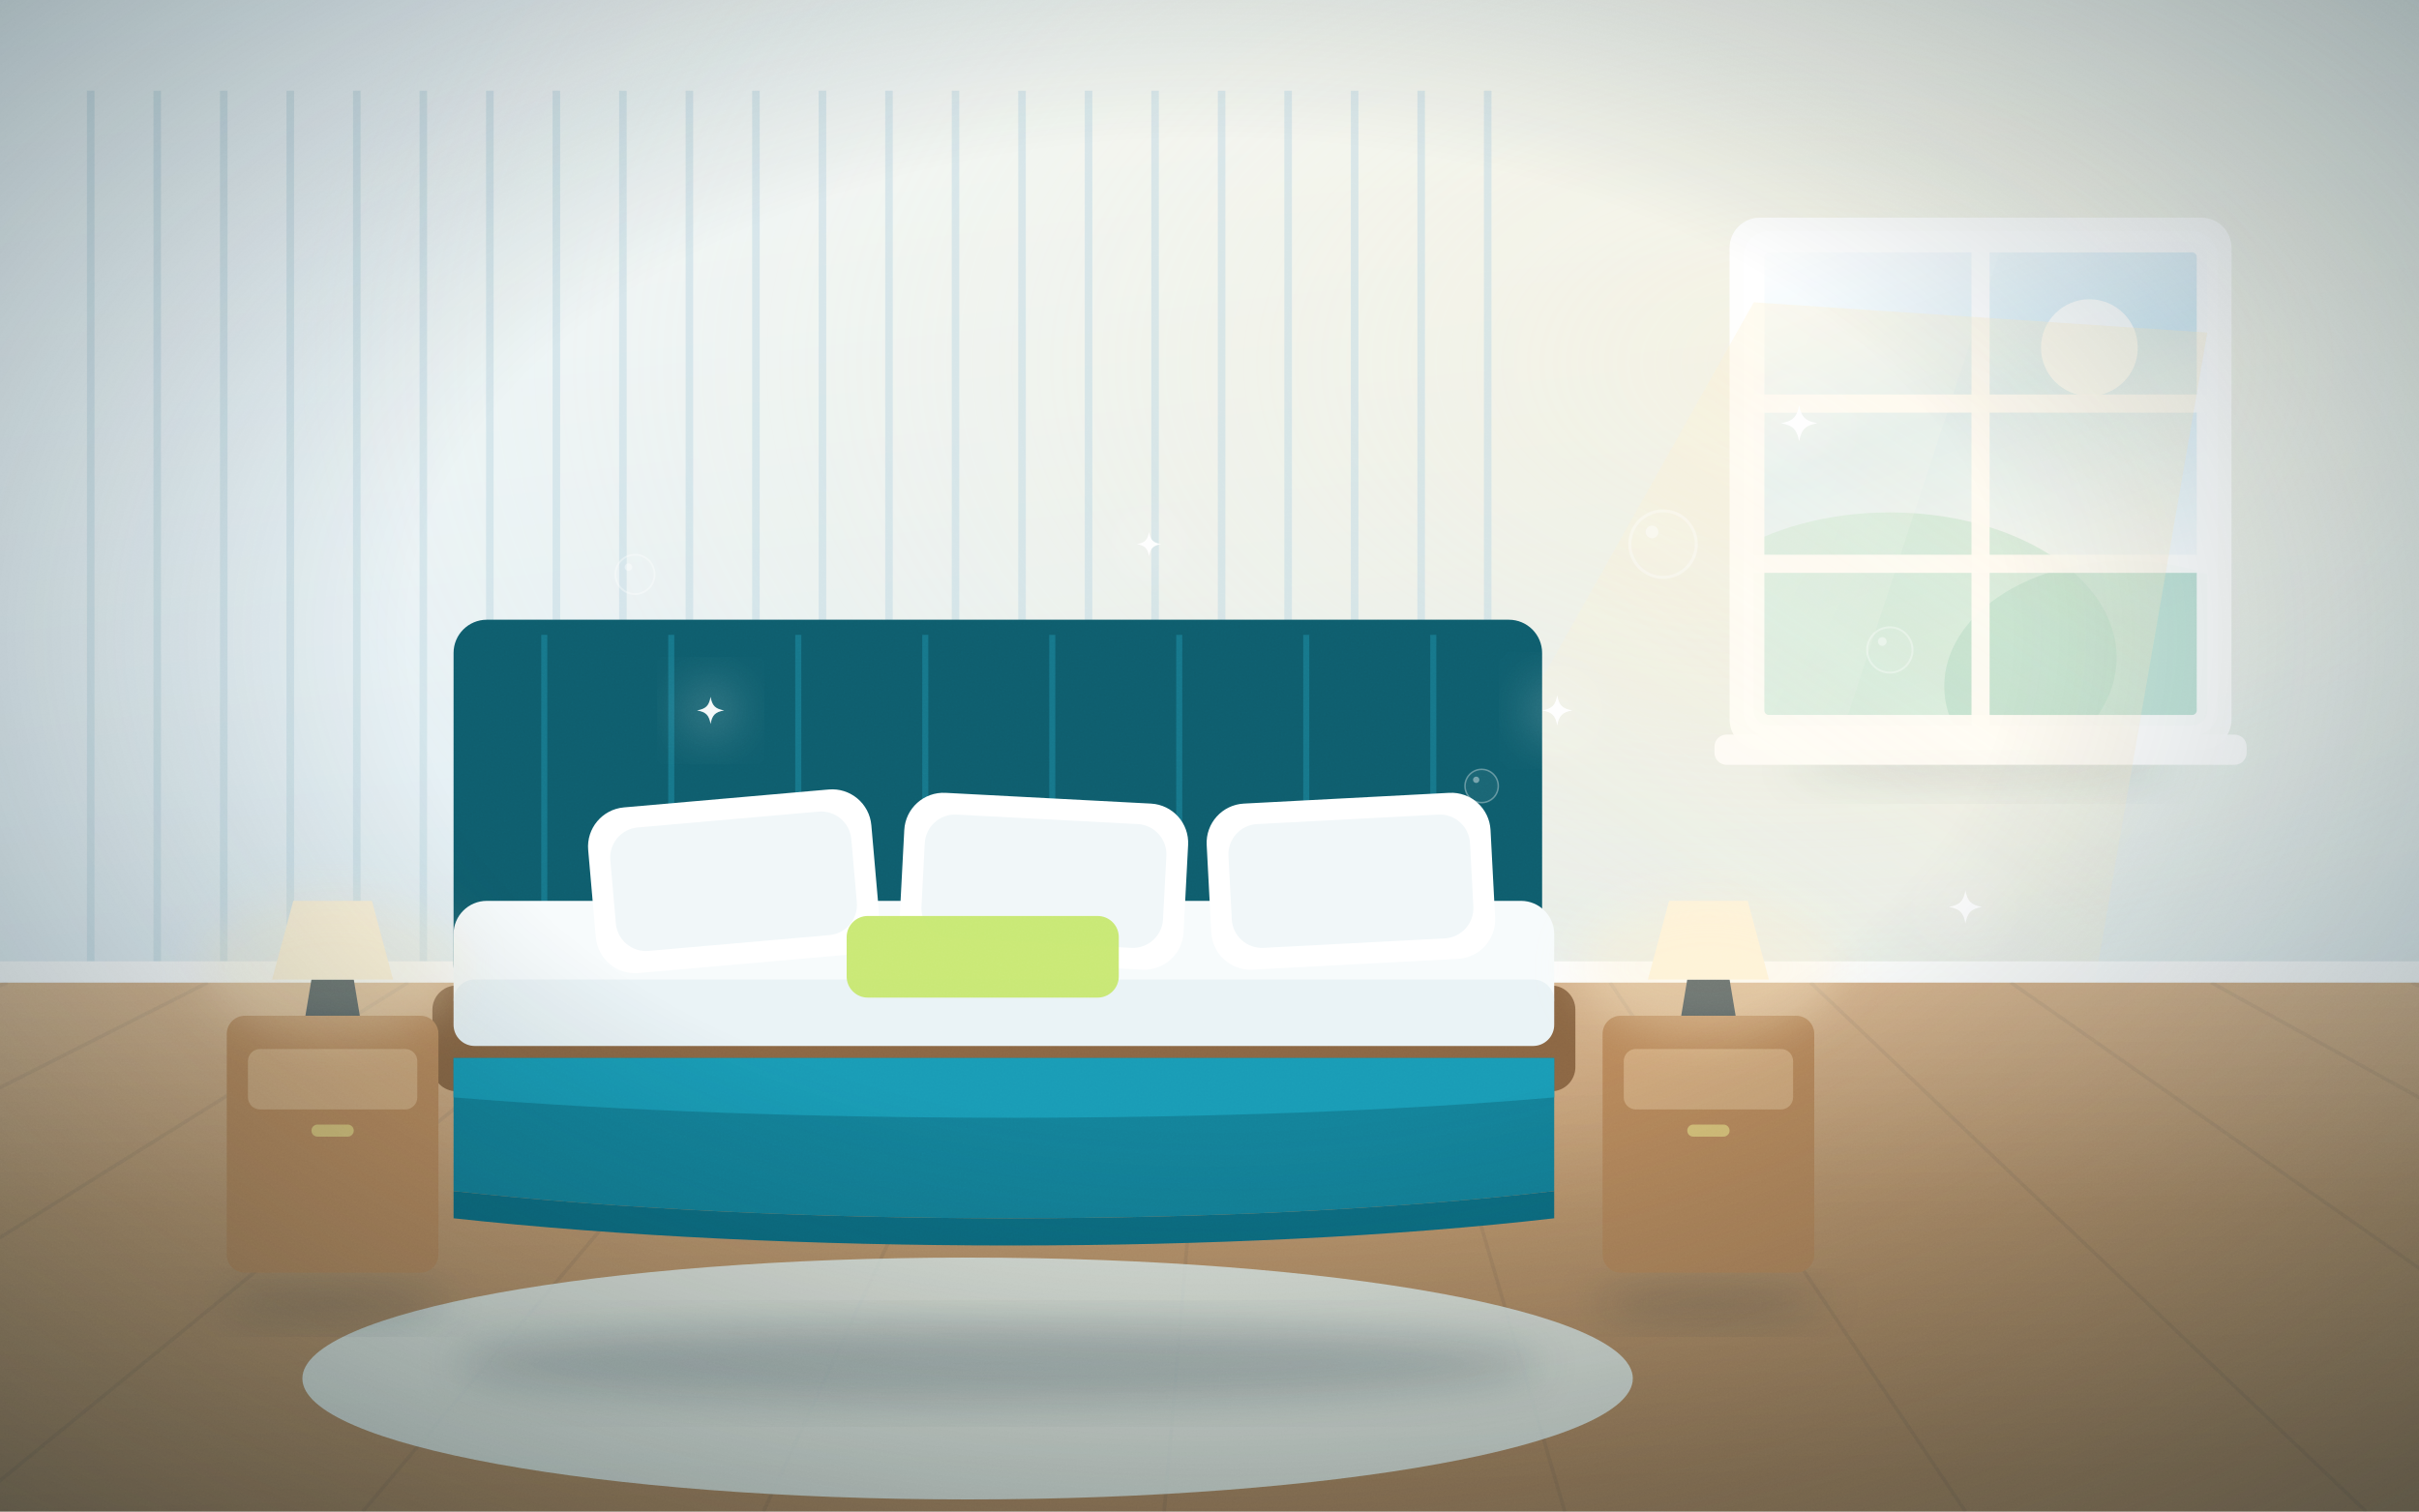
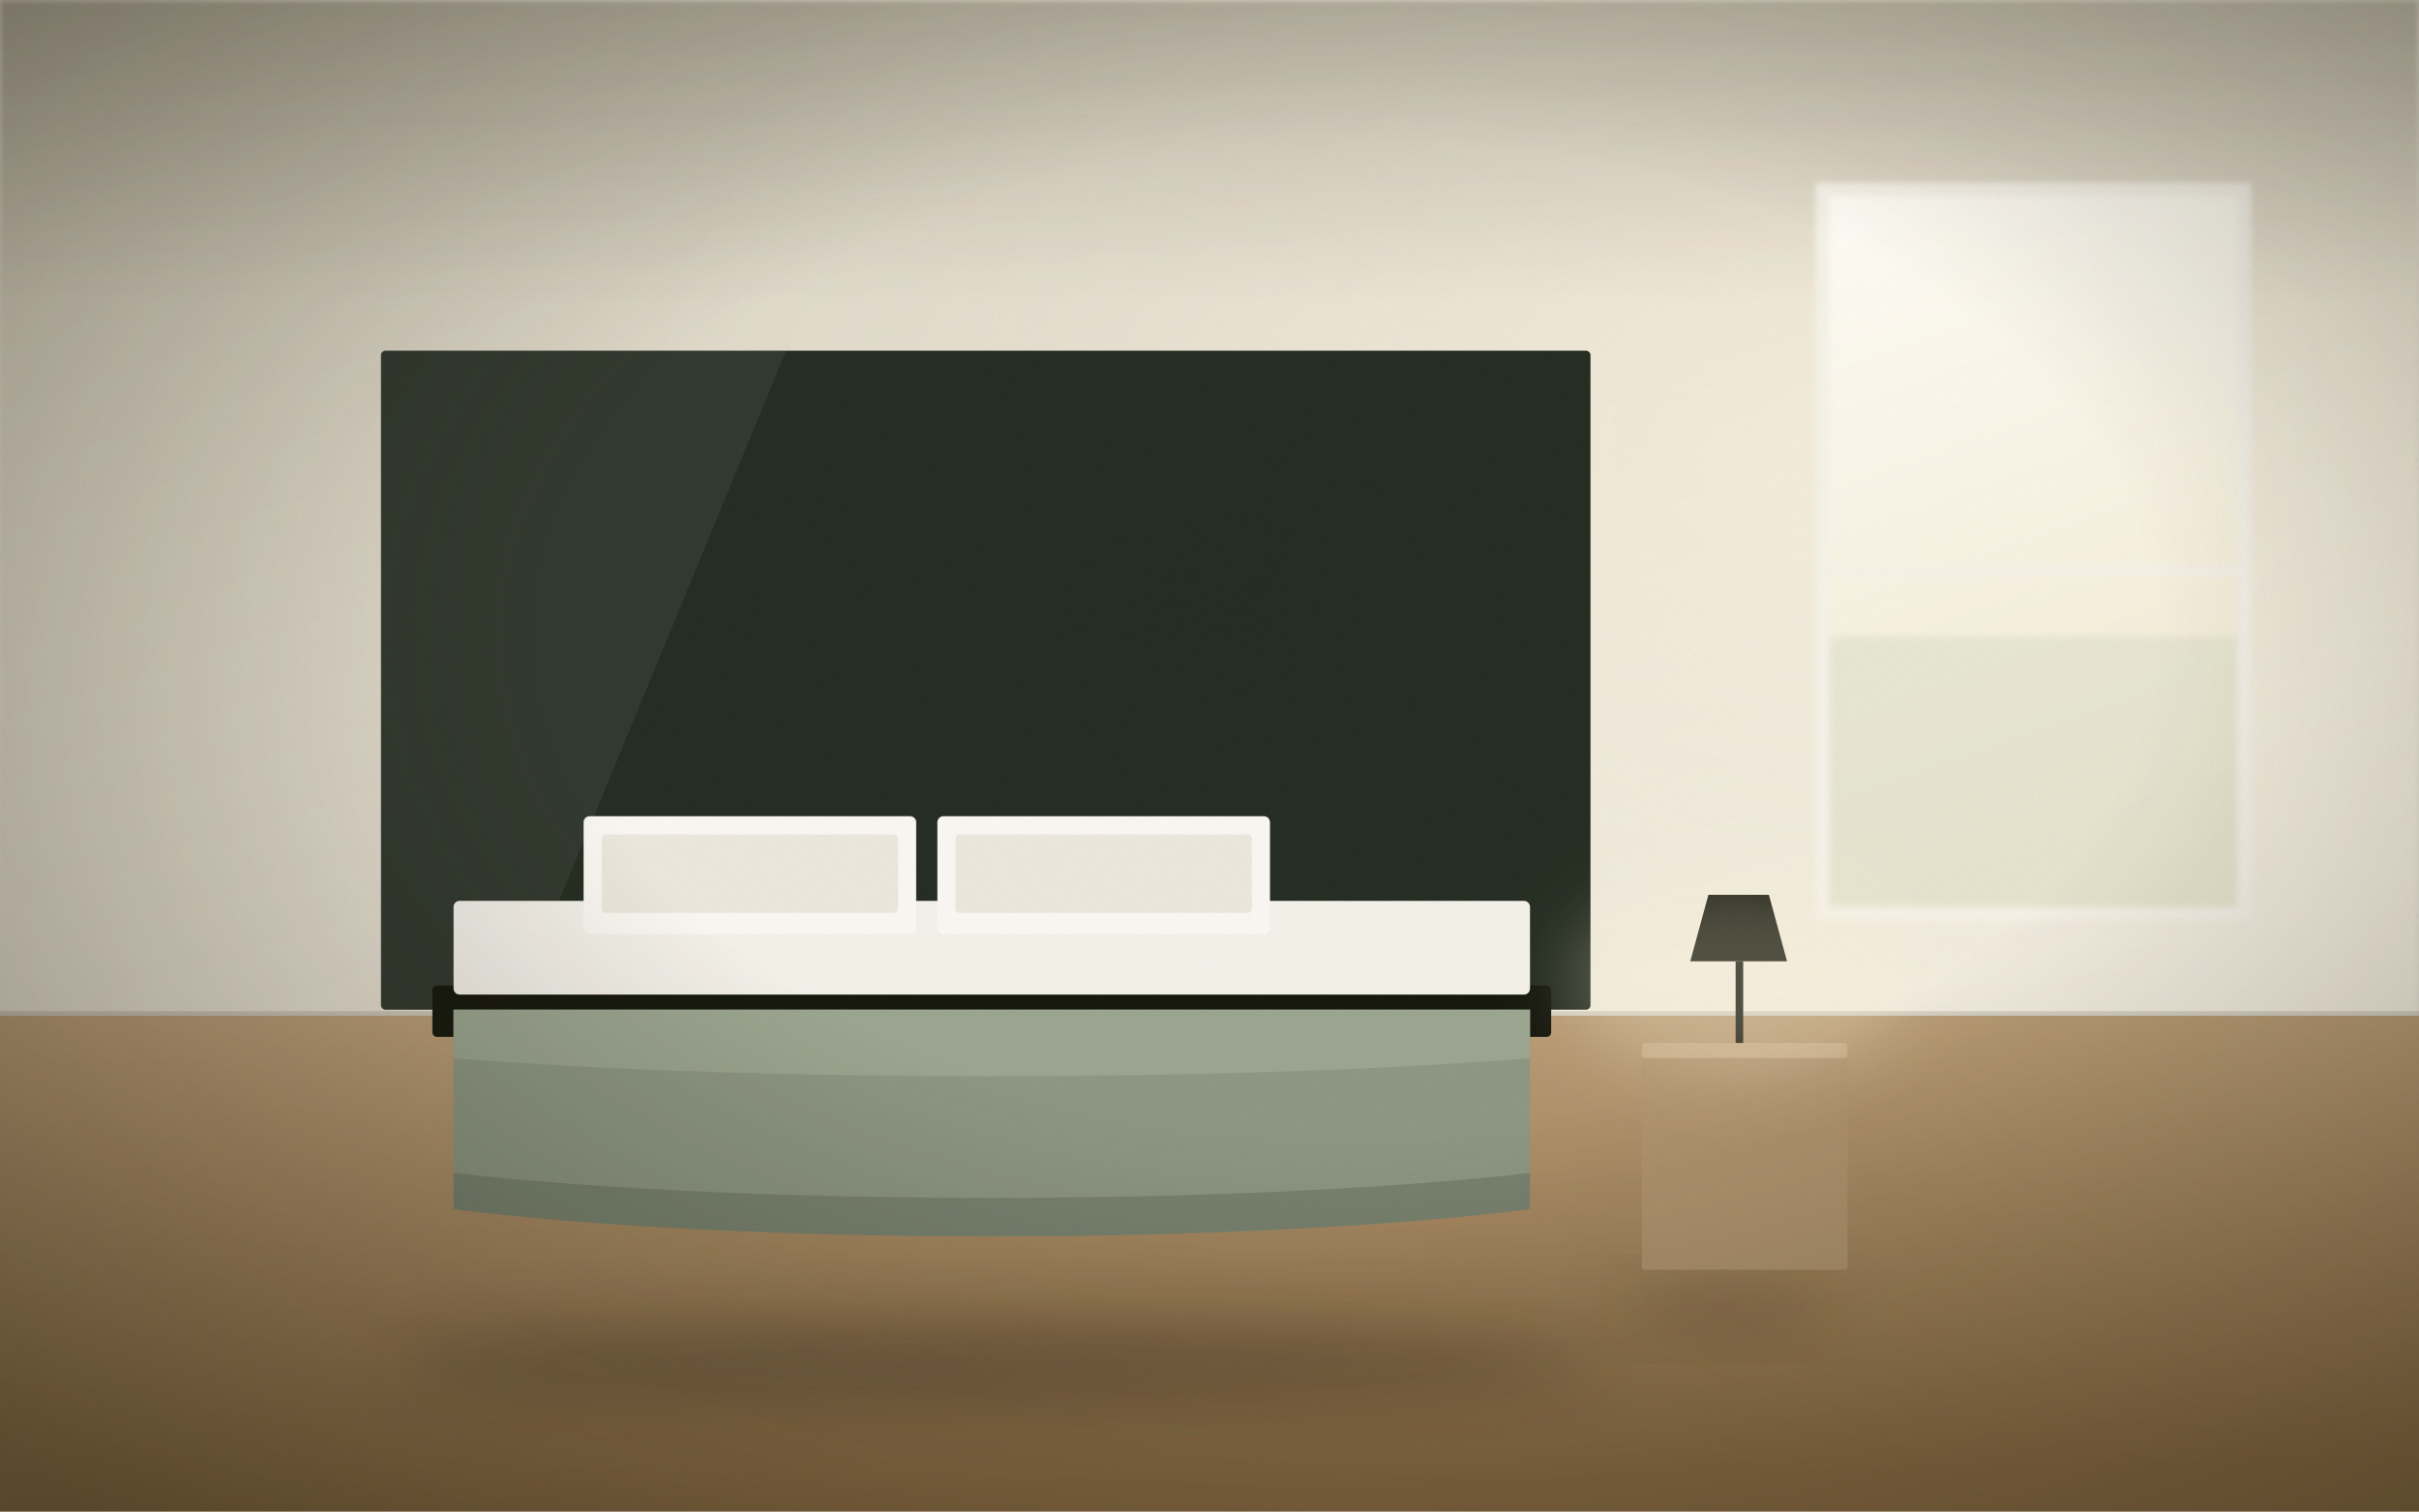
<svg xmlns="http://www.w3.org/2000/svg" width="1600" height="1000" viewBox="0 0 1600 1000" preserveAspectRatio="xMidYMid slice">
  <defs>
-     <linearGradient id="wall" x1="0" y1="0" x2="0.18" y2="1">
-       <stop offset="0" stop-color="#f3f9fb" />
-       <stop offset="1" stop-color="#dbe9ef" />
+     <linearGradient id="wall" x1="0.1" y1="0" x2="0.85" y2="1">
+       <stop offset="0" stop-color="#d8d1c0" />
+       <stop offset="0.62" stop-color="#e7e1d3" />
+       <stop offset="1" stop-color="#f1ece0" />
    </linearGradient>
-     <linearGradient id="floorG" x1="0" y1="0" x2="0.1" y2="1">
-       <stop offset="0" stop-color="#cfa87c" />
-       <stop offset="1" stop-color="#a9825a" />
+     <linearGradient id="floor" x1="0" y1="0" x2="0.12" y2="1">
+       <stop offset="0" stop-color="#bda07a" />
+       <stop offset="1" stop-color="#8f7048" />
    </linearGradient>
-     <linearGradient id="beam" x1="0.78" y1="0" x2="0.18" y2="1">
-       <stop offset="0" stop-color="#fff1cf" stop-opacity="0.40" />
-       <stop offset="0.55" stop-color="#fff1cf" stop-opacity="0.12" />
-       <stop offset="1" stop-color="#fff1cf" stop-opacity="0" />
+     <linearGradient id="win" x1="0" y1="0" x2="0.2" y2="1">
+       <stop offset="0" stop-color="#fffdf6" />
+       <stop offset="1" stop-color="#f3ead3" />
    </linearGradient>
-     <linearGradient id="glass" x1="0" y1="0" x2="0.35" y2="1">
-       <stop offset="0" stop-color="#ffffff" />
-       <stop offset="0.45" stop-color="#d6ecf6" />
-       <stop offset="1" stop-color="#ffffff" />
+     <linearGradient id="spill" x1="0.9" y1="0" x2="0" y2="0.6">
+       <stop offset="0" stop-color="#fff6e0" stop-opacity="0.72" />
+       <stop offset="1" stop-color="#fff6e0" stop-opacity="0" />
    </linearGradient>
-     <linearGradient id="sheen" x1="0" y1="0" x2="1" y2="1">
-       <stop offset="0" stop-color="#ffffff" stop-opacity="0.35" />
-       <stop offset="1" stop-color="#ffffff" stop-opacity="0" />
+     <radialGradient id="pool" cx="0.78" cy="0.3" r="0.52">
+       <stop offset="0" stop-color="#fff6e2" stop-opacity="0.55" />
+       <stop offset="1" stop-color="#fff6e2" stop-opacity="0" />
+     </radialGradient>
+     <radialGradient id="vig" cx="0.56" cy="0.42" r="0.78">
+       <stop offset="0.42" stop-color="#1a1608" stop-opacity="0" />
+       <stop offset="1" stop-color="#1a1608" stop-opacity="0.46" />
+     </radialGradient>
+     <linearGradient id="topShade" x1="0" y1="0" x2="0" y2="1">
+       <stop offset="0" stop-color="#2a2416" stop-opacity="0.2" />
+       <stop offset="1" stop-color="#2a2416" stop-opacity="0" />
    </linearGradient>
-     <radialGradient id="warmGlow" cx="0.74" cy="0.24" r="0.62">
-       <stop offset="0" stop-color="#fff1cf" stop-opacity="0.46" />
-       <stop offset="1" stop-color="#fff1cf" stop-opacity="0" />
-     </radialGradient>
-     <radialGradient id="vig" cx="0.5" cy="0.42" r="0.82">
-       <stop offset="0.40" stop-color="#04232e" stop-opacity="0" />
-       <stop offset="1" stop-color="#04232e" stop-opacity="0.52" />
-     </radialGradient>
-     <linearGradient id="reflect" x1="0" y1="0" x2="0" y2="1">
-       <stop offset="0" stop-color="#ffffff" stop-opacity="0.30" />
-       <stop offset="1" stop-color="#ffffff" stop-opacity="0" />
-     </linearGradient>
-     <filter id="blur14" x="-30%" y="-30%" width="160%" height="160%">
-       <feGaussianBlur stdDeviation="14" />
+     <filter id="soft" x="-40%" y="-80%" width="180%" height="260%">
+       <feGaussianBlur stdDeviation="22" />
    </filter>
-     <filter id="blur40" x="-30%" y="-30%" width="160%" height="160%">
-       <feGaussianBlur stdDeviation="40" />
+     <filter id="dof" x="-5%" y="-5%" width="110%" height="110%">
+       <feGaussianBlur stdDeviation="2.1" />
    </filter>
    <filter id="grain">
-       <feTurbulence type="fractalNoise" baseFrequency="0.85" numOctaves="3" />
+       <feTurbulence type="fractalNoise" baseFrequency="0.78" numOctaves="4" />
      <feColorMatrix type="saturate" values="0" />
    </filter>
  </defs>
-   <rect width="1600" height="1000" fill="url(#wall)" />
-   <rect width="1600" height="1000" fill="url(#warmGlow)" />
-   <g stroke="#c3dbe3" stroke-opacity="0.55" stroke-width="5">
-     <line x1="60" y1="60" x2="60" y2="636" />
-     <line x1="104" y1="60" x2="104" y2="636" />
-     <line x1="148" y1="60" x2="148" y2="636" />
-     <line x1="192" y1="60" x2="192" y2="636" />
-     <line x1="236" y1="60" x2="236" y2="636" />
-     <line x1="280" y1="60" x2="280" y2="636" />
-     <line x1="324" y1="60" x2="324" y2="636" />
-     <line x1="368" y1="60" x2="368" y2="636" />
-     <line x1="412" y1="60" x2="412" y2="636" />
-     <line x1="456" y1="60" x2="456" y2="636" />
-     <line x1="500" y1="60" x2="500" y2="636" />
-     <line x1="544" y1="60" x2="544" y2="636" />
-     <line x1="588" y1="60" x2="588" y2="636" />
-     <line x1="632" y1="60" x2="632" y2="636" />
-     <line x1="676" y1="60" x2="676" y2="636" />
-     <line x1="720" y1="60" x2="720" y2="636" />
-     <line x1="764" y1="60" x2="764" y2="636" />
-     <line x1="808" y1="60" x2="808" y2="636" />
-     <line x1="852" y1="60" x2="852" y2="636" />
-     <line x1="896" y1="60" x2="896" y2="636" />
-     <line x1="940" y1="60" x2="940" y2="636" />
-     <line x1="984" y1="60" x2="984" y2="636" />
+   <rect width="1600" height="1000" fill="#e7e1d3" />
+   <g filter="url(#dof)">
+     <rect width="1600" height="672" fill="url(#wall)" />
+     <rect width="1600" height="1000" fill="url(#pool)" />
+     <rect width="1600" height="200" fill="url(#topShade)" />
+     <rect x="1201" y="121" width="288" height="488" rx="2" fill="#f6f2e8" />
+     <rect x="1210" y="130" width="270" height="470" rx="1" fill="url(#win)" />
+     <rect x="1210" y="374" width="270" height="7" fill="#f6f2e8" />
+     <rect x="1210" y="421" width="270" height="179" fill="#d9ddc9" opacity="0.5" />
  </g>
-   <ellipse cx="1310.0" cy="506" rx="126.0" ry="16" fill="#07293a" opacity="0.12" filter="url(#blur14)" />
-   <rect x="1144" y="144" width="332" height="352" rx="20" fill="#ffffff" opacity="0.92" />
-   <rect x="1160" y="160" width="300" height="320" rx="10" fill="url(#glass)" />
-   <g clip-path="url(#winclip1160)">
-     <ellipse cx="1250" cy="435" rx="150" ry="96" fill="#bfe4d6" opacity="0.75" />
-     <ellipse cx="1406" cy="454" rx="120" ry="83" fill="#a9d9c9" opacity="0.7" />
-     <circle cx="1382" cy="230" r="32" fill="#ffffff" opacity="0.9" />
-   </g>
-   <clipPath id="winclip1160">
-     <rect x="1160" y="160" width="300" height="320" rx="10" />
-   </clipPath>
-   <g stroke="#ffffff" stroke-width="12" stroke-opacity="0.95" fill="none">
-     <line x1="1310" y1="160" x2="1310" y2="480" />
-     <line x1="1160" y1="267" x2="1460" y2="267" />
-     <line x1="1160" y1="373" x2="1460" y2="373" />
-   </g>
-   <rect x="1160" y="160" width="300" height="320" rx="10" fill="none" stroke="#ffffff" stroke-width="14" stroke-opacity="0.95" />
-   <rect x="1134" y="486" width="352" height="20" rx="8" fill="#ffffff" opacity="0.95" />
-   <path d="M1160 160 L1325 160 L1220 480 L1160 480 Z" fill="url(#sheen)" />
-   <path d="M1160 200 L1460 220 L1325 1000 L710 1000 Z" fill="url(#beam)" opacity="0.9" />
-   <rect x="0" y="650" width="1600" height="350" fill="url(#floorG)" />
-   <line x1="-260.0" y1="650" x2="-1350.0" y2="1000" stroke="#1b2a2f" stroke-opacity="0.07" stroke-width="2.4" />
-   <line x1="-127.5" y1="650" x2="-1085.0" y2="1000" stroke="#1b2a2f" stroke-opacity="0.07" stroke-width="2.4" />
-   <line x1="5.0" y1="650" x2="-820.0" y2="1000" stroke="#1b2a2f" stroke-opacity="0.07" stroke-width="2.4" />
-   <line x1="137.5" y1="650" x2="-555.0" y2="1000" stroke="#1b2a2f" stroke-opacity="0.07" stroke-width="2.4" />
-   <line x1="270.0" y1="650" x2="-290.0" y2="1000" stroke="#1b2a2f" stroke-opacity="0.07" stroke-width="2.4" />
-   <line x1="402.5" y1="650" x2="-25.0" y2="1000" stroke="#1b2a2f" stroke-opacity="0.07" stroke-width="2.4" />
-   <line x1="535.0" y1="650" x2="240.0" y2="1000" stroke="#1b2a2f" stroke-opacity="0.07" stroke-width="2.4" />
-   <line x1="667.5" y1="650" x2="505.0" y2="1000" stroke="#1b2a2f" stroke-opacity="0.07" stroke-width="2.4" />
-   <line x1="800.0" y1="650" x2="770.0" y2="1000" stroke="#1b2a2f" stroke-opacity="0.07" stroke-width="2.4" />
-   <line x1="932.5" y1="650" x2="1035.0" y2="1000" stroke="#1b2a2f" stroke-opacity="0.07" stroke-width="2.4" />
-   <line x1="1065.0" y1="650" x2="1300.0" y2="1000" stroke="#1b2a2f" stroke-opacity="0.07" stroke-width="2.4" />
-   <line x1="1197.5" y1="650" x2="1565.0" y2="1000" stroke="#1b2a2f" stroke-opacity="0.07" stroke-width="2.4" />
-   <line x1="1330.0" y1="650" x2="1830.0" y2="1000" stroke="#1b2a2f" stroke-opacity="0.07" stroke-width="2.4" />
-   <line x1="1462.5" y1="650" x2="2095.0" y2="1000" stroke="#1b2a2f" stroke-opacity="0.07" stroke-width="2.4" />
-   <line x1="1595.0" y1="650" x2="2360.0" y2="1000" stroke="#1b2a2f" stroke-opacity="0.07" stroke-width="2.4" />
-   <line x1="1727.5" y1="650" x2="2625.0" y2="1000" stroke="#1b2a2f" stroke-opacity="0.07" stroke-width="2.4" />
-   <line x1="1860.0" y1="650" x2="2890.0" y2="1000" stroke="#1b2a2f" stroke-opacity="0.07" stroke-width="2.4" />
-   <rect x="0" y="650" width="1600" height="150" fill="url(#reflect)" opacity="0.5" />
-   <rect x="0" y="636" width="1600" height="14" fill="#ffffff" opacity="0.85" />
-   <ellipse cx="640" cy="912" rx="440" ry="80" fill="#e6f4f2" opacity="0.8" />
-   <rect x="300" y="410" width="720" height="250" rx="22" fill="#0f5e6e" />
-   <g stroke="#17788c" stroke-width="4">
-     <line x1="360" y1="420" x2="360" y2="650" />
-     <line x1="444" y1="420" x2="444" y2="650" />
-     <line x1="528" y1="420" x2="528" y2="650" />
-     <line x1="612" y1="420" x2="612" y2="650" />
-     <line x1="696" y1="420" x2="696" y2="650" />
-     <line x1="780" y1="420" x2="780" y2="650" />
-     <line x1="864" y1="420" x2="864" y2="650" />
-     <line x1="948" y1="420" x2="948" y2="650" />
-   </g>
-   <ellipse cx="660" cy="902" rx="360" ry="26" fill="#07293a" opacity="0.22" filter="url(#blur14)" />
-   <rect x="286" y="652" width="756" height="70" rx="16" fill="#8c6744" />
-   <rect x="300" y="596" width="728" height="86" rx="22" fill="#f7fbfc" />
-   <rect x="300" y="648" width="728" height="44" rx="14" fill="#eaf3f6" />
-   <path d="M300 700 L1028 700 L1028 788 C 820 812 520 812 300 788 Z" fill="#14839a" />
-   <path d="M300 700 L1028 700 L1028 726 C 820 744 520 744 300 726 Z" fill="#1a9cb6" />
-   <path d="M300 788 C 520 812 820 812 1028 788 L1028 806 C 820 830 520 830 300 806 Z" fill="#0d6f84" />
-   <g transform="rotate(-5 486 592)">
-     <rect x="392" y="528" width="188" height="110" rx="26" fill="#ffffff" />
-     <rect x="406" y="542" width="160" height="82" rx="20" fill="#f1f7f9" />
-   </g>
-   <g transform="rotate(3 690 592)">
-     <rect x="596" y="528" width="188" height="110" rx="26" fill="#ffffff" />
-     <rect x="610" y="542" width="160" height="82" rx="20" fill="#f1f7f9" />
-   </g>
-   <g transform="rotate(-3 894 592)">
-     <rect x="800" y="528" width="188" height="110" rx="26" fill="#ffffff" />
-     <rect x="814" y="542" width="160" height="82" rx="20" fill="#f1f7f9" />
-   </g>
-   <rect x="560" y="606" width="180" height="54" rx="14" fill="#c7e86f" opacity="0.95" />
-   <ellipse cx="220" cy="862" rx="76" ry="14" fill="#07293a" opacity="0.18" filter="url(#blur14)" />
-   <rect x="150" y="672" width="140" height="170" rx="12" fill="#b98a5c" />
-   <rect x="164" y="694" width="112" height="40" rx="8" fill="#cfa87c" />
-   <rect x="206" y="744" width="28" height="8" rx="4" fill="#d9c27a" />
-   <path d="M202 672 L238 672 L234 648 L206 648 Z" fill="#30414a" />
-   <path d="M180 648 L260 648 L246 596 L194 596 Z" fill="#fdf3dc" />
-   <ellipse cx="220" cy="640" rx="86" ry="48" fill="#fff1cf" opacity="0.32" filter="url(#blur14)" />
-   <ellipse cx="1130" cy="862" rx="76" ry="14" fill="#07293a" opacity="0.18" filter="url(#blur14)" />
-   <rect x="1060" y="672" width="140" height="170" rx="12" fill="#b98a5c" />
-   <rect x="1074" y="694" width="112" height="40" rx="8" fill="#cfa87c" />
-   <rect x="1116" y="744" width="28" height="8" rx="4" fill="#d9c27a" />
-   <path d="M1112 672 L1148 672 L1144 648 L1116 648 Z" fill="#30414a" />
-   <path d="M1090 648 L1170 648 L1156 596 L1104 596 Z" fill="#fdf3dc" />
-   <ellipse cx="1130" cy="640" rx="86" ry="48" fill="#fff1cf" opacity="0.32" filter="url(#blur14)" />
-   <g>
-     <path transform="translate(1190,280) scale(12)" opacity="0.95" fill="#ffffff" d="M0,-1 C0.12,-0.34 0.34,-0.12 1,0 C0.34,0.12 0.12,0.34 0,1 C-0.12,0.34 -0.34,0.12 -1,0 C-0.34,-0.12 -0.12,-0.34 0,-1 Z" />
-     <circle cx="1190" cy="280" r="29" fill="#ffffff" opacity="0.14" filter="url(#blur14)" />
-     <path transform="translate(1030,470) scale(10)" opacity="0.95" fill="#ffffff" d="M0,-1 C0.12,-0.34 0.34,-0.12 1,0 C0.34,0.12 0.12,0.34 0,1 C-0.12,0.34 -0.34,0.12 -1,0 C-0.34,-0.12 -0.12,-0.34 0,-1 Z" />
-     <circle cx="1030" cy="470" r="24" fill="#ffffff" opacity="0.14" filter="url(#blur14)" />
-     <path transform="translate(470,470) scale(9)" opacity="0.95" fill="#ffffff" d="M0,-1 C0.12,-0.34 0.34,-0.12 1,0 C0.34,0.12 0.12,0.34 0,1 C-0.12,0.34 -0.34,0.12 -1,0 C-0.34,-0.12 -0.12,-0.34 0,-1 Z" />
-     <circle cx="470" cy="470" r="22" fill="#ffffff" opacity="0.14" filter="url(#blur14)" />
-     <path transform="translate(1300,600) scale(11)" opacity="0.95" fill="#ffffff" d="M0,-1 C0.12,-0.34 0.34,-0.12 1,0 C0.34,0.12 0.12,0.34 0,1 C-0.12,0.34 -0.34,0.12 -1,0 C-0.34,-0.12 -0.12,-0.34 0,-1 Z" />
-     <circle cx="1300" cy="600" r="26" fill="#ffffff" opacity="0.14" filter="url(#blur14)" />
-     <path transform="translate(760,360) scale(8)" opacity="0.95" fill="#ffffff" d="M0,-1 C0.12,-0.34 0.34,-0.12 1,0 C0.34,0.12 0.12,0.34 0,1 C-0.12,0.34 -0.34,0.12 -1,0 C-0.34,-0.12 -0.12,-0.34 0,-1 Z" />
-     <circle cx="760" cy="360" r="19" fill="#ffffff" opacity="0.14" filter="url(#blur14)" />
-     <g opacity="0.5">
-       <circle cx="1100" cy="360" r="22" fill="#ffffff" fill-opacity="0.10" stroke="#ffffff" stroke-opacity="0.7" stroke-width="2.0" />
-       <circle cx="1092.7" cy="351.9" r="4.2" fill="#ffffff" fill-opacity="0.85" />
-     </g>
-     <g opacity="0.5">
-       <circle cx="1250" cy="430" r="15" fill="#ffffff" fill-opacity="0.10" stroke="#ffffff" stroke-opacity="0.7" stroke-width="1.3" />
-       <circle cx="1245.0" cy="424.4" r="2.9" fill="#ffffff" fill-opacity="0.85" />
-     </g>
-     <g opacity="0.5">
-       <circle cx="420" cy="380" r="13" fill="#ffffff" fill-opacity="0.10" stroke="#ffffff" stroke-opacity="0.7" stroke-width="1.2" />
-       <circle cx="415.7" cy="375.2" r="2.5" fill="#ffffff" fill-opacity="0.85" />
-     </g>
-     <g opacity="0.5">
-       <circle cx="980" cy="520" r="11" fill="#ffffff" fill-opacity="0.10" stroke="#ffffff" stroke-opacity="0.7" stroke-width="1.0" />
-       <circle cx="976.4" cy="515.9" r="2.1" fill="#ffffff" fill-opacity="0.85" />
-     </g>
-   </g>
+   <path d="M1170 672 L1600 672 L1400 1000 L650 1000 Z" fill="url(#spill)" />
+   <rect x="0" y="672" width="1600" height="328" fill="url(#floor)" />
+   <rect x="0" y="669" width="1600" height="3" fill="#2a2416" opacity="0.14" />
+   <rect x="252" y="232" width="800" height="436" rx="3" fill="#262e23" />
+   <path d="M252 232 L520 232 L340 668 L252 668 Z" fill="#ffffff" opacity="0.06" />
+   <ellipse cx="660" cy="902" rx="400" ry="26" fill="#2a2416" opacity="0.34" filter="url(#soft)" />
+   <rect x="286" y="652" width="740" height="34" rx="3" fill="#17190f" />
+   <rect x="300" y="596" width="712" height="62" rx="4" fill="#f4f1ea" />
+   <path d="M300 668 L1012 668 L1012 776 C820 798 492 798 300 776 Z" fill="#8e9884" />
+   <path d="M300 668 L1012 668 L1012 700 C820 716 492 716 300 700 Z" fill="#9ca691" />
+   <path d="M300 776 C492 798 820 798 1012 776 L1012 800 C820 824 492 824 300 800 Z" fill="#7a8471" />
+   <rect x="386" y="540" width="220" height="78" rx="4" fill="#faf8f2" />
+   <rect x="398" y="552" width="196" height="52" rx="3" fill="#ece8dc" />
+   <rect x="620" y="540" width="220" height="78" rx="4" fill="#faf8f2" />
+   <rect x="632" y="552" width="196" height="52" rx="3" fill="#ece8dc" />
+   <ellipse cx="1140" cy="866" rx="72" ry="14" fill="#2a2416" opacity="0.28" filter="url(#soft)" />
+   <rect x="1086" y="690" width="136" height="150" rx="2" fill="#b1946f" />
+   <rect x="1086" y="690" width="136" height="10" rx="2" fill="#c6ab86" />
+   <rect x="1148" y="636" width="5" height="54" fill="#17190f" />
+   <path d="M1118 636 L1182 636 L1170 592 L1130 592 Z" fill="#17190f" />
+   <ellipse cx="1150" cy="648" rx="112" ry="64" fill="#fff3d8" opacity="0.26" filter="url(#soft)" />
  <rect width="1600" height="1000" fill="url(#vig)" />
-   <rect width="1600" height="1000" filter="url(#grain)" opacity="0.055" style="mix-blend-mode:overlay" />
+   <rect width="1600" height="1000" filter="url(#grain)" opacity="0.085" style="mix-blend-mode:multiply" />
</svg>
